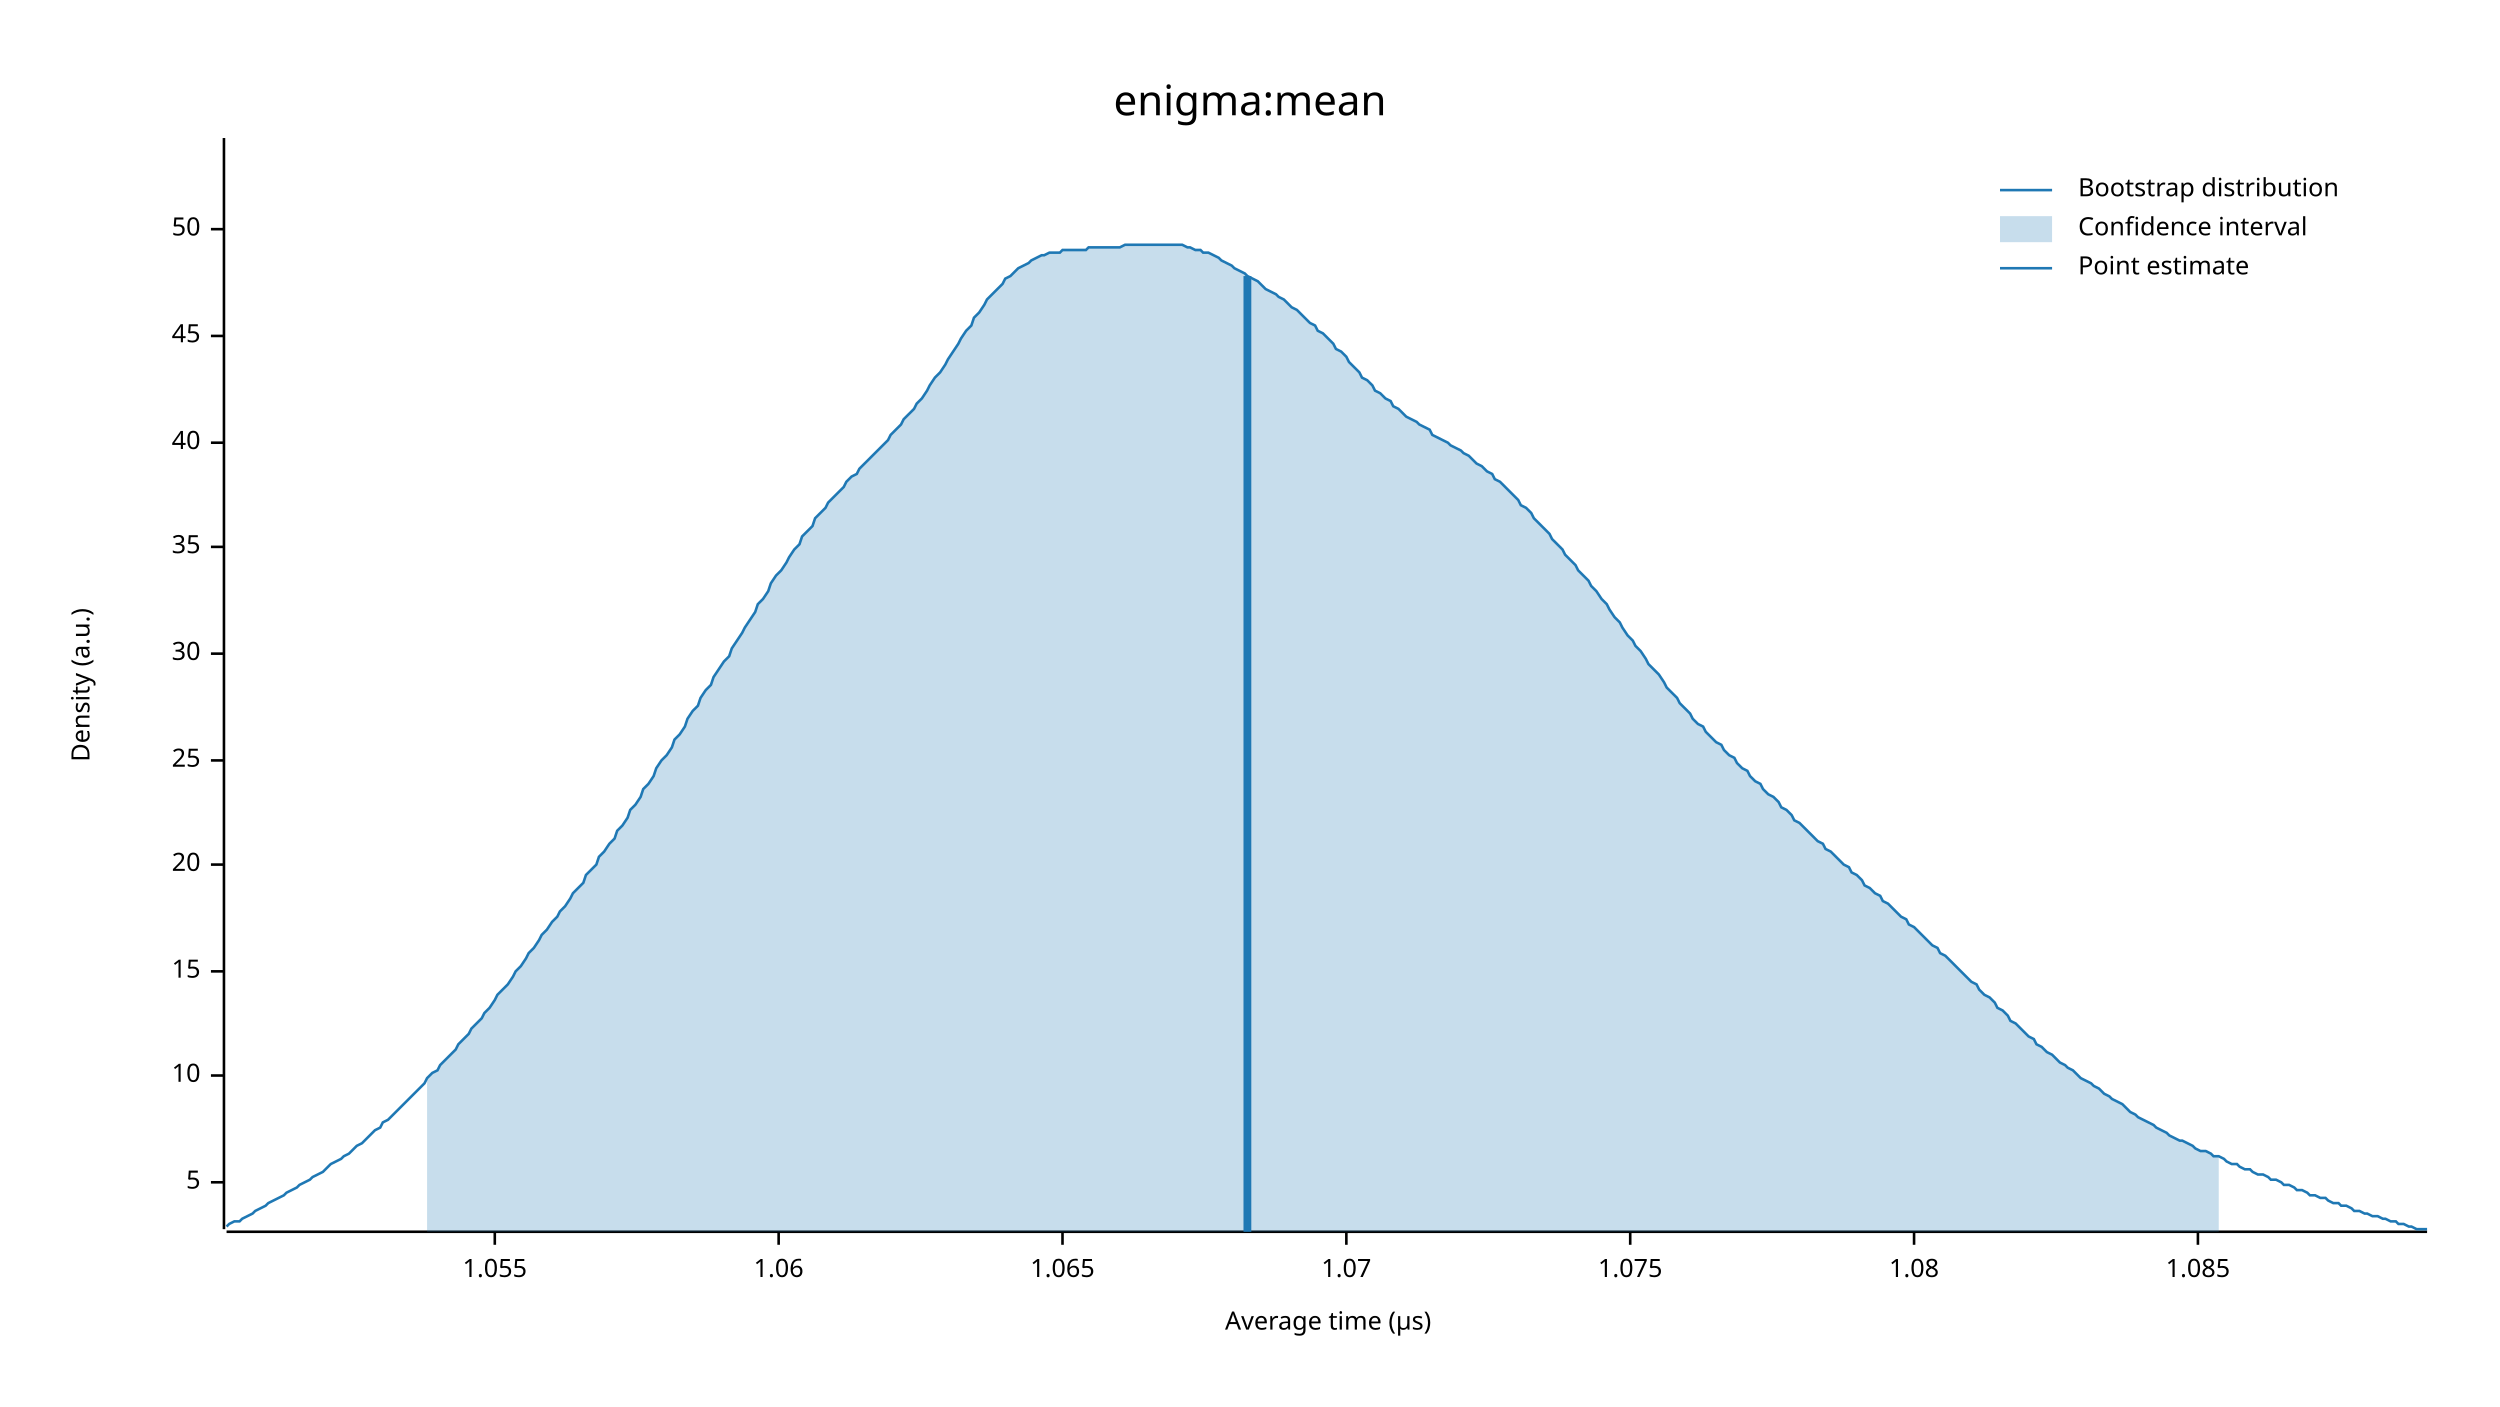
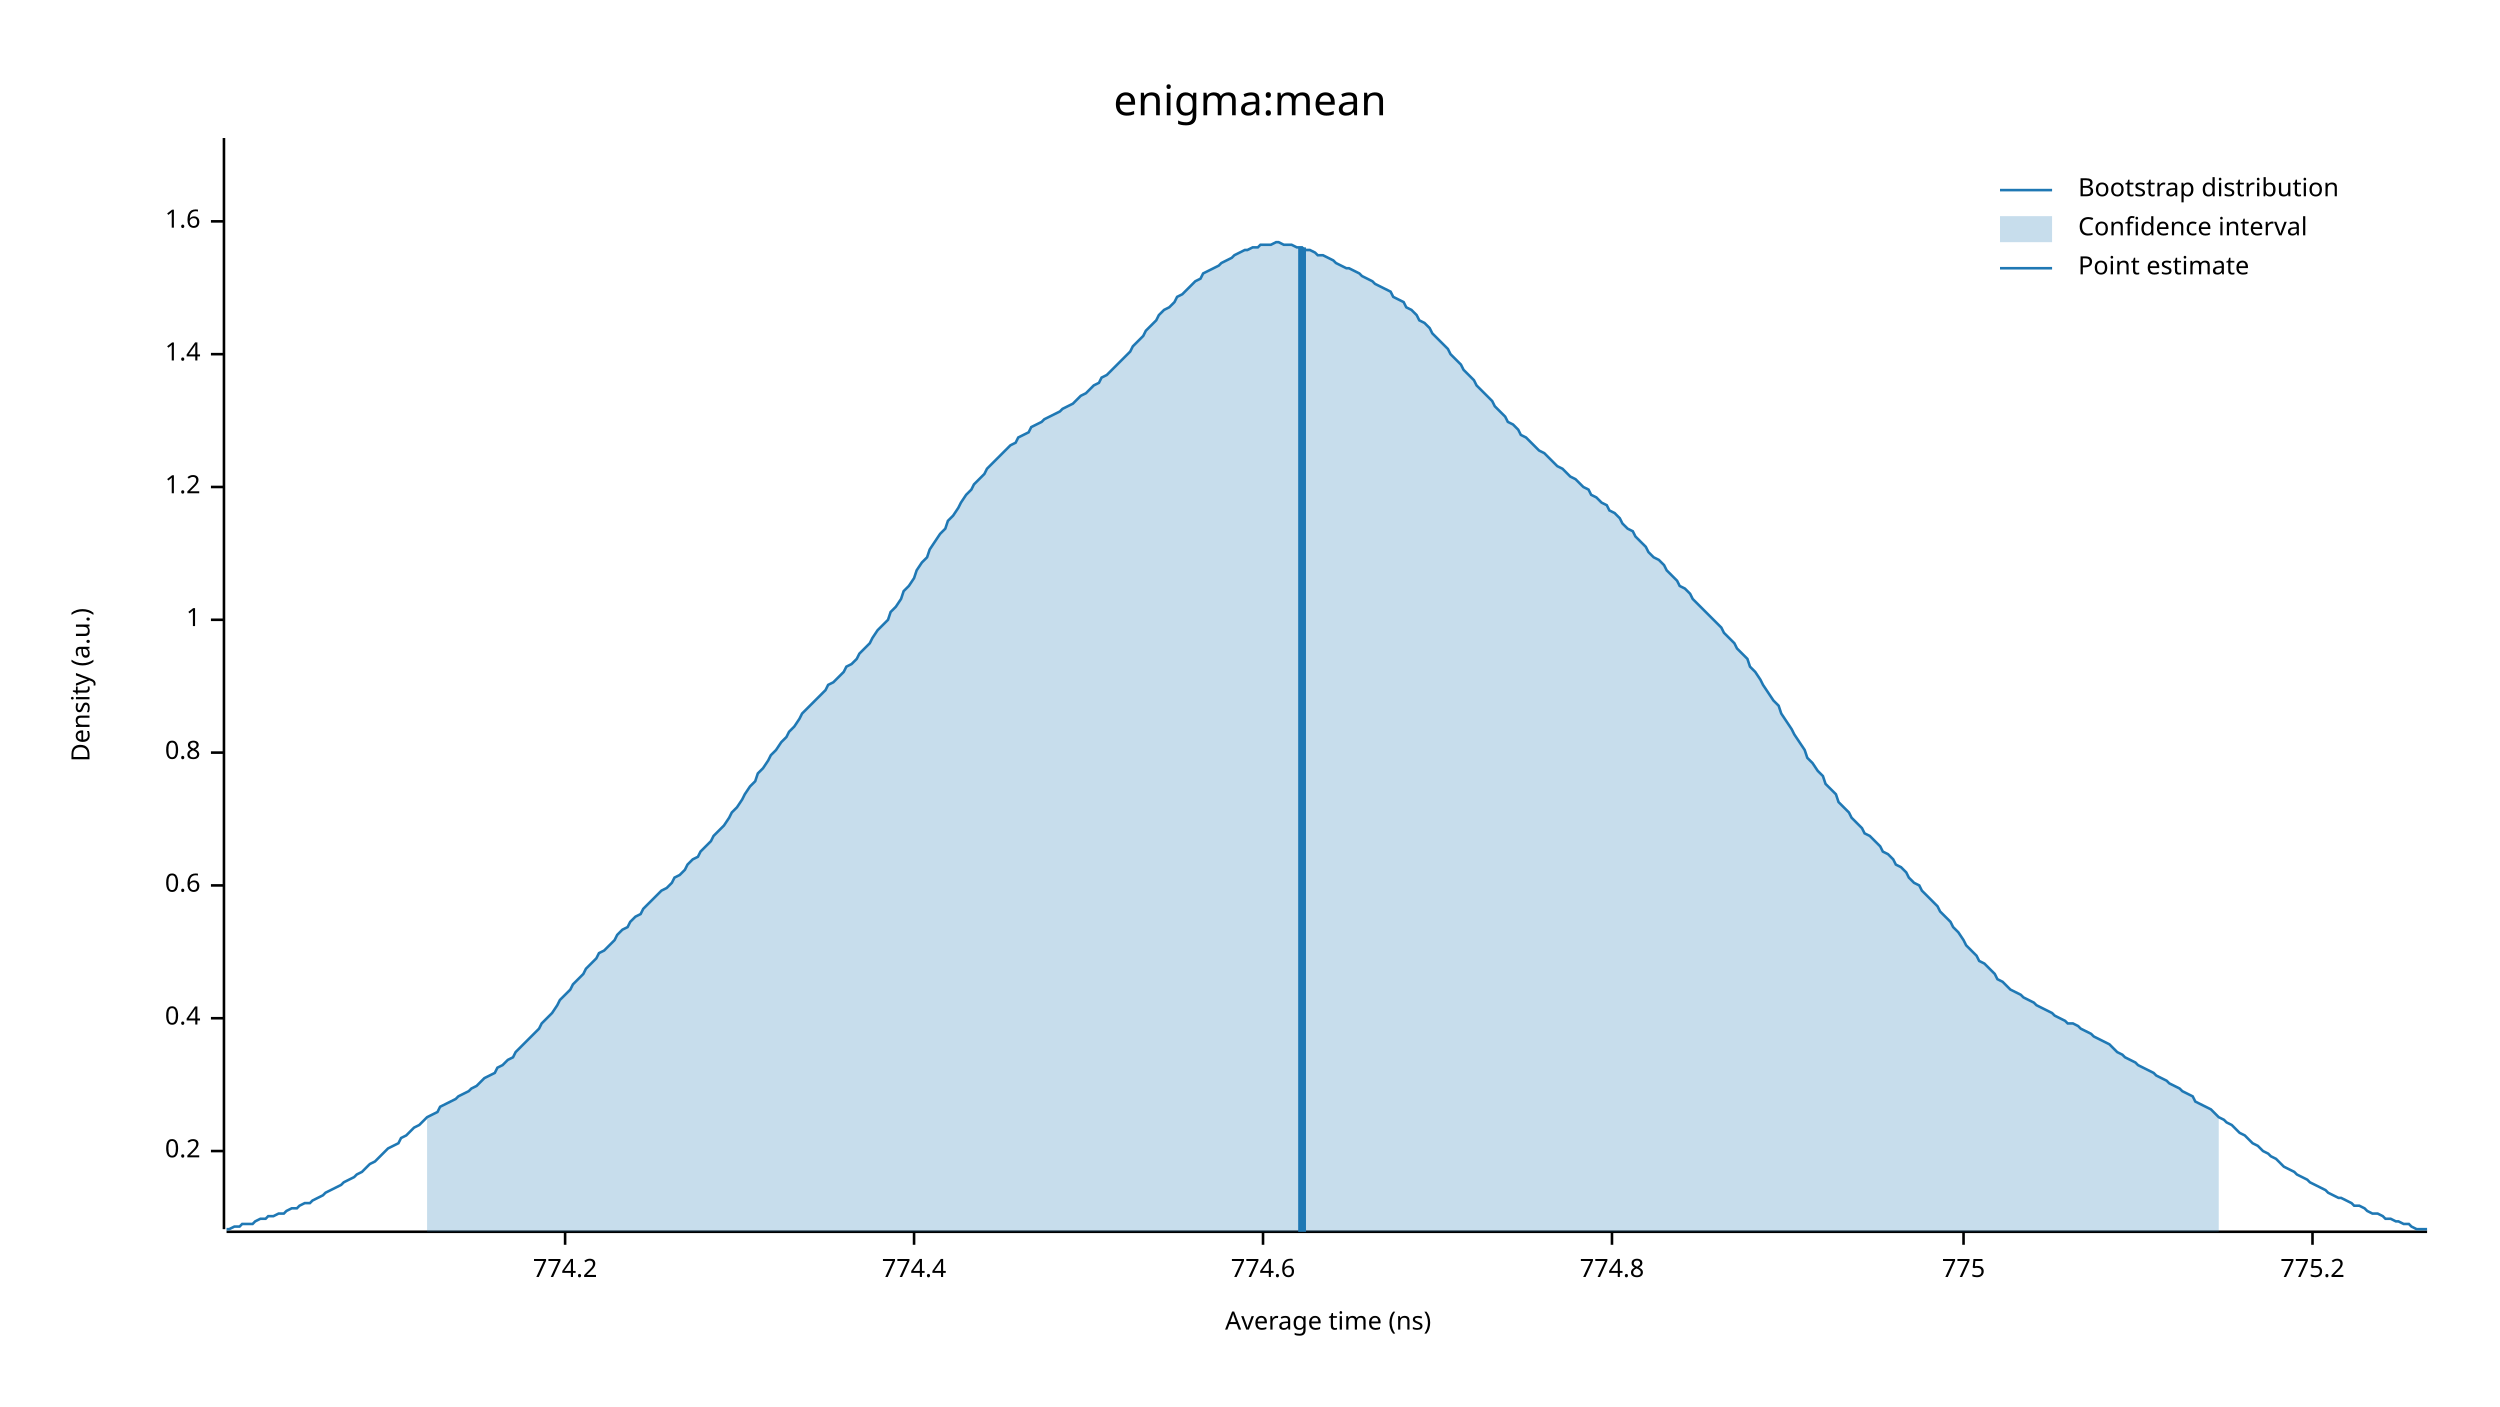
<svg xmlns="http://www.w3.org/2000/svg" width="960" height="540" viewBox="0 0 960 540">
  <text x="480" y="32" dy="0.76em" text-anchor="middle" font-family="sans-serif" font-size="16.129" opacity="1" fill="#000000">
enigma:mean
</text>
  <text x="27" y="263" dy="0.76em" text-anchor="middle" font-family="sans-serif" font-size="9.677" opacity="1" fill="#000000" transform="rotate(270, 27, 263)">
Density (a.u.)
</text>
  <text x="510" y="513" dy="-0.5ex" text-anchor="middle" font-family="sans-serif" font-size="9.677" opacity="1" fill="#000000">
- Average time (µs)
+ Average time (ns)
</text>
  <polyline fill="none" opacity="1" stroke="#000000" stroke-width="1" points="86,53 86,472 " />
-   <text x="77" y="454" dy="0.5ex" text-anchor="end" font-family="sans-serif" font-size="9.677" opacity="1" fill="#000000">
- 5
+   <text x="77" y="442" dy="0.5ex" text-anchor="end" font-family="sans-serif" font-size="9.677" opacity="1" fill="#000000">
+ 0.2
</text>
-   <polyline fill="none" opacity="1" stroke="#000000" stroke-width="1" points="81,454 86,454 " />
-   <text x="77" y="413" dy="0.5ex" text-anchor="end" font-family="sans-serif" font-size="9.677" opacity="1" fill="#000000">
- 10
+   <polyline fill="none" opacity="1" stroke="#000000" stroke-width="1" points="81,442 86,442 " />
+   <text x="77" y="391" dy="0.5ex" text-anchor="end" font-family="sans-serif" font-size="9.677" opacity="1" fill="#000000">
+ 0.4
</text>
-   <polyline fill="none" opacity="1" stroke="#000000" stroke-width="1" points="81,413 86,413 " />
-   <text x="77" y="373" dy="0.5ex" text-anchor="end" font-family="sans-serif" font-size="9.677" opacity="1" fill="#000000">
- 15
+   <polyline fill="none" opacity="1" stroke="#000000" stroke-width="1" points="81,391 86,391 " />
+   <text x="77" y="340" dy="0.5ex" text-anchor="end" font-family="sans-serif" font-size="9.677" opacity="1" fill="#000000">
+ 0.6
</text>
-   <polyline fill="none" opacity="1" stroke="#000000" stroke-width="1" points="81,373 86,373 " />
-   <text x="77" y="332" dy="0.5ex" text-anchor="end" font-family="sans-serif" font-size="9.677" opacity="1" fill="#000000">
- 20
+   <polyline fill="none" opacity="1" stroke="#000000" stroke-width="1" points="81,340 86,340 " />
+   <text x="77" y="289" dy="0.5ex" text-anchor="end" font-family="sans-serif" font-size="9.677" opacity="1" fill="#000000">
+ 0.8
</text>
-   <polyline fill="none" opacity="1" stroke="#000000" stroke-width="1" points="81,332 86,332 " />
-   <text x="77" y="292" dy="0.5ex" text-anchor="end" font-family="sans-serif" font-size="9.677" opacity="1" fill="#000000">
- 25
+   <polyline fill="none" opacity="1" stroke="#000000" stroke-width="1" points="81,289 86,289 " />
+   <text x="77" y="238" dy="0.5ex" text-anchor="end" font-family="sans-serif" font-size="9.677" opacity="1" fill="#000000">
+ 1
</text>
-   <polyline fill="none" opacity="1" stroke="#000000" stroke-width="1" points="81,292 86,292 " />
-   <text x="77" y="251" dy="0.5ex" text-anchor="end" font-family="sans-serif" font-size="9.677" opacity="1" fill="#000000">
- 30
+   <polyline fill="none" opacity="1" stroke="#000000" stroke-width="1" points="81,238 86,238 " />
+   <text x="77" y="187" dy="0.5ex" text-anchor="end" font-family="sans-serif" font-size="9.677" opacity="1" fill="#000000">
+ 1.2
</text>
-   <polyline fill="none" opacity="1" stroke="#000000" stroke-width="1" points="81,251 86,251 " />
-   <text x="77" y="210" dy="0.5ex" text-anchor="end" font-family="sans-serif" font-size="9.677" opacity="1" fill="#000000">
- 35
+   <polyline fill="none" opacity="1" stroke="#000000" stroke-width="1" points="81,187 86,187 " />
+   <text x="77" y="136" dy="0.5ex" text-anchor="end" font-family="sans-serif" font-size="9.677" opacity="1" fill="#000000">
+ 1.4
</text>
-   <polyline fill="none" opacity="1" stroke="#000000" stroke-width="1" points="81,210 86,210 " />
-   <text x="77" y="170" dy="0.5ex" text-anchor="end" font-family="sans-serif" font-size="9.677" opacity="1" fill="#000000">
- 40
+   <polyline fill="none" opacity="1" stroke="#000000" stroke-width="1" points="81,136 86,136 " />
+   <text x="77" y="85" dy="0.5ex" text-anchor="end" font-family="sans-serif" font-size="9.677" opacity="1" fill="#000000">
+ 1.6
</text>
-   <polyline fill="none" opacity="1" stroke="#000000" stroke-width="1" points="81,170 86,170 " />
-   <text x="77" y="129" dy="0.5ex" text-anchor="end" font-family="sans-serif" font-size="9.677" opacity="1" fill="#000000">
- 45
+   <polyline fill="none" opacity="1" stroke="#000000" stroke-width="1" points="81,85 86,85 " />
+   <polyline fill="none" opacity="1" stroke="#000000" stroke-width="1" points="87,473 932,473 " />
+   <text x="217" y="483" dy="0.76em" text-anchor="middle" font-family="sans-serif" font-size="9.677" opacity="1" fill="#000000">
+ 774.2
</text>
-   <polyline fill="none" opacity="1" stroke="#000000" stroke-width="1" points="81,129 86,129 " />
-   <text x="77" y="88" dy="0.5ex" text-anchor="end" font-family="sans-serif" font-size="9.677" opacity="1" fill="#000000">
- 50
+   <polyline fill="none" opacity="1" stroke="#000000" stroke-width="1" points="217,473 217,478 " />
+   <text x="351" y="483" dy="0.76em" text-anchor="middle" font-family="sans-serif" font-size="9.677" opacity="1" fill="#000000">
+ 774.4
</text>
-   <polyline fill="none" opacity="1" stroke="#000000" stroke-width="1" points="81,88 86,88 " />
-   <polyline fill="none" opacity="1" stroke="#000000" stroke-width="1" points="87,473 932,473 " />
-   <text x="190" y="483" dy="0.76em" text-anchor="middle" font-family="sans-serif" font-size="9.677" opacity="1" fill="#000000">
- 1.055
+   <polyline fill="none" opacity="1" stroke="#000000" stroke-width="1" points="351,473 351,478 " />
+   <text x="485" y="483" dy="0.76em" text-anchor="middle" font-family="sans-serif" font-size="9.677" opacity="1" fill="#000000">
+ 774.6
</text>
-   <polyline fill="none" opacity="1" stroke="#000000" stroke-width="1" points="190,473 190,478 " />
-   <text x="299" y="483" dy="0.76em" text-anchor="middle" font-family="sans-serif" font-size="9.677" opacity="1" fill="#000000">
- 1.06
+   <polyline fill="none" opacity="1" stroke="#000000" stroke-width="1" points="485,473 485,478 " />
+   <text x="619" y="483" dy="0.76em" text-anchor="middle" font-family="sans-serif" font-size="9.677" opacity="1" fill="#000000">
+ 774.8
</text>
-   <polyline fill="none" opacity="1" stroke="#000000" stroke-width="1" points="299,473 299,478 " />
-   <text x="408" y="483" dy="0.76em" text-anchor="middle" font-family="sans-serif" font-size="9.677" opacity="1" fill="#000000">
- 1.065
+   <polyline fill="none" opacity="1" stroke="#000000" stroke-width="1" points="619,473 619,478 " />
+   <text x="754" y="483" dy="0.76em" text-anchor="middle" font-family="sans-serif" font-size="9.677" opacity="1" fill="#000000">
+ 775
</text>
-   <polyline fill="none" opacity="1" stroke="#000000" stroke-width="1" points="408,473 408,478 " />
-   <text x="517" y="483" dy="0.76em" text-anchor="middle" font-family="sans-serif" font-size="9.677" opacity="1" fill="#000000">
- 1.07
+   <polyline fill="none" opacity="1" stroke="#000000" stroke-width="1" points="754,473 754,478 " />
+   <text x="888" y="483" dy="0.76em" text-anchor="middle" font-family="sans-serif" font-size="9.677" opacity="1" fill="#000000">
+ 775.2
</text>
-   <polyline fill="none" opacity="1" stroke="#000000" stroke-width="1" points="517,473 517,478 " />
-   <text x="626" y="483" dy="0.76em" text-anchor="middle" font-family="sans-serif" font-size="9.677" opacity="1" fill="#000000">
- 1.075
- </text>
-   <polyline fill="none" opacity="1" stroke="#000000" stroke-width="1" points="626,473 626,478 " />
-   <text x="735" y="483" dy="0.76em" text-anchor="middle" font-family="sans-serif" font-size="9.677" opacity="1" fill="#000000">
- 1.08
- </text>
-   <polyline fill="none" opacity="1" stroke="#000000" stroke-width="1" points="735,473 735,478 " />
-   <text x="844" y="483" dy="0.76em" text-anchor="middle" font-family="sans-serif" font-size="9.677" opacity="1" fill="#000000">
- 1.085
- </text>
-   <polyline fill="none" opacity="1" stroke="#000000" stroke-width="1" points="844,473 844,478 " />
-   <polyline fill="none" opacity="1" stroke="#1F78B4" stroke-width="1" points="87,471 88,470 90,469 92,469 93,468 95,467 97,466 98,465 100,464 102,463 103,462 105,461 107,460 109,459 110,458 112,457 114,456 115,455 117,454 119,453 120,452 122,451 124,450 125,449 127,447 129,446 131,445 132,444 134,443 136,441 137,440 139,439 141,437 142,436 144,434 146,433 147,431 149,430 151,428 153,426 154,425 156,423 158,421 159,420 161,418 163,416 164,414 166,412 168,411 169,409 171,407 173,405 175,403 176,401 178,399 180,397 181,395 183,393 185,391 186,389 188,387 190,384 191,382 193,380 195,378 197,375 198,373 200,371 202,368 203,366 205,364 207,361 208,359 210,357 212,354 214,352 215,350 217,348 219,345 220,343 222,341 224,339 225,336 227,334 229,332 230,329 232,327 234,324 236,322 237,319 239,317 241,314 242,311 244,309 246,306 247,303 249,301 251,298 252,295 254,292 256,290 258,287 259,284 261,282 263,279 264,276 266,273 268,271 269,268 271,265 273,263 274,260 276,257 278,254 280,252 281,249 283,246 285,243 286,241 288,238 290,235 291,232 293,230 295,227 296,224 298,221 300,219 302,216 303,214 305,211 307,209 308,206 310,204 312,202 313,199 315,197 317,195 318,193 320,191 322,189 324,187 325,185 327,183 329,182 330,180 332,178 334,176 335,175 337,173 339,171 341,169 342,167 344,165 346,163 347,161 349,159 351,157 352,155 354,153 356,150 357,148 359,145 361,143 363,140 364,138 366,135 368,132 369,130 371,127 373,125 374,122 376,120 378,117 379,115 381,113 383,111 385,109 386,107 388,106 390,104 391,103 393,102 395,101 396,100 398,99 400,98 401,98 403,97 405,97 407,97 408,96 410,96 412,96 413,96 415,96 417,96 418,95 420,95 422,95 423,95 425,95 427,95 429,95 430,95 432,94 434,94 435,94 437,94 439,94 440,94 442,94 444,94 445,94 447,94 449,94 451,94 452,94 454,94 456,95 457,95 459,96 461,96 462,97 464,97 466,98 468,99 469,100 471,101 473,102 474,103 476,104 478,105 479,106 481,107 483,108 484,109 486,111 488,112 490,113 491,114 493,115 495,117 496,118 498,119 500,121 501,122 503,124 505,125 506,127 508,128 510,130 512,132 513,134 515,135 517,137 518,139 520,141 522,143 523,145 525,146 527,148 528,150 530,151 532,153 534,154 535,156 537,157 539,159 540,160 542,161 544,162 545,163 547,164 549,165 550,167 552,168 554,169 556,170 557,171 559,172 561,173 562,174 564,175 566,177 567,178 569,179 571,181 573,182 574,184 576,185 578,187 579,188 581,190 583,192 584,194 586,195 588,197 589,199 591,201 593,203 595,205 596,207 598,209 600,211 601,213 603,215 605,217 606,219 608,221 610,223 611,225 613,227 615,230 617,232 618,234 620,237 622,239 623,241 625,244 627,246 628,248 630,250 632,253 633,255 635,257 637,259 639,262 640,264 642,266 644,268 645,270 647,272 649,274 650,276 652,278 654,279 655,281 657,283 659,285 661,286 662,288 664,290 666,291 667,293 669,295 671,296 672,298 674,300 676,301 677,303 679,305 681,306 683,308 684,310 686,311 688,313 689,315 691,316 693,318 694,319 696,321 698,323 700,324 701,326 703,327 705,329 706,330 708,332 710,333 711,335 713,336 715,338 716,340 718,341 720,343 722,344 723,346 725,347 727,349 728,350 730,352 732,353 733,355 735,356 737,358 738,359 740,361 742,363 744,364 745,366 747,367 749,369 750,370 752,372 754,374 755,375 757,377 759,378 760,380 762,382 764,383 766,385 767,387 769,388 771,390 772,392 774,393 776,395 777,396 779,398 781,399 782,401 784,402 786,404 788,405 789,406 791,408 793,409 794,410 796,411 798,413 799,414 801,415 803,416 804,417 806,418 808,420 810,421 811,422 813,423 815,424 816,425 818,427 820,428 821,429 823,430 825,431 827,432 828,433 830,434 832,435 833,436 835,437 837,438 838,438 840,439 842,440 843,441 845,442 847,442 849,443 850,444 852,444 854,445 855,446 857,447 859,447 860,448 862,449 864,449 865,450 867,451 869,451 871,452 872,453 874,453 876,454 877,455 879,455 881,456 882,457 884,457 886,458 887,459 889,459 891,460 893,460 894,461 896,462 898,462 899,463 901,463 903,464 904,465 906,465 908,466 909,466 911,467 913,467 915,468 916,468 918,469 920,469 921,470 923,470 925,471 926,471 928,472 930,472 932,472 " />
-   <polygon opacity="0.25" fill="#1F78B4" points="164,414 166,412 168,411 169,409 171,407 173,405 175,403 176,401 178,399 180,397 181,395 183,393 185,391 186,389 188,387 190,384 191,382 193,380 195,378 197,375 198,373 200,371 202,368 203,366 205,364 207,361 208,359 210,357 212,354 214,352 215,350 217,348 219,345 220,343 222,341 224,339 225,336 227,334 229,332 230,329 232,327 234,324 236,322 237,319 239,317 241,314 242,311 244,309 246,306 247,303 249,301 251,298 252,295 254,292 256,290 258,287 259,284 261,282 263,279 264,276 266,273 268,271 269,268 271,265 273,263 274,260 276,257 278,254 280,252 281,249 283,246 285,243 286,241 288,238 290,235 291,232 293,230 295,227 296,224 298,221 300,219 302,216 303,214 305,211 307,209 308,206 310,204 312,202 313,199 315,197 317,195 318,193 320,191 322,189 324,187 325,185 327,183 329,182 330,180 332,178 334,176 335,175 337,173 339,171 341,169 342,167 344,165 346,163 347,161 349,159 351,157 352,155 354,153 356,150 357,148 359,145 361,143 363,140 364,138 366,135 368,132 369,130 371,127 373,125 374,122 376,120 378,117 379,115 381,113 383,111 385,109 386,107 388,106 390,104 391,103 393,102 395,101 396,100 398,99 400,98 401,98 403,97 405,97 407,97 408,96 410,96 412,96 413,96 415,96 417,96 418,95 420,95 422,95 423,95 425,95 427,95 429,95 430,95 432,94 434,94 435,94 437,94 439,94 440,94 442,94 444,94 445,94 447,94 449,94 451,94 452,94 454,94 456,95 457,95 459,96 461,96 462,97 464,97 466,98 468,99 469,100 471,101 473,102 474,103 476,104 478,105 479,106 481,107 483,108 484,109 486,111 488,112 490,113 491,114 493,115 495,117 496,118 498,119 500,121 501,122 503,124 505,125 506,127 508,128 510,130 512,132 513,134 515,135 517,137 518,139 520,141 522,143 523,145 525,146 527,148 528,150 530,151 532,153 534,154 535,156 537,157 539,159 540,160 542,161 544,162 545,163 547,164 549,165 550,167 552,168 554,169 556,170 557,171 559,172 561,173 562,174 564,175 566,177 567,178 569,179 571,181 573,182 574,184 576,185 578,187 579,188 581,190 583,192 584,194 586,195 588,197 589,199 591,201 593,203 595,205 596,207 598,209 600,211 601,213 603,215 605,217 606,219 608,221 610,223 611,225 613,227 615,230 617,232 618,234 620,237 622,239 623,241 625,244 627,246 628,248 630,250 632,253 633,255 635,257 637,259 639,262 640,264 642,266 644,268 645,270 647,272 649,274 650,276 652,278 654,279 655,281 657,283 659,285 661,286 662,288 664,290 666,291 667,293 669,295 671,296 672,298 674,300 676,301 677,303 679,305 681,306 683,308 684,310 686,311 688,313 689,315 691,316 693,318 694,319 696,321 698,323 700,324 701,326 703,327 705,329 706,330 708,332 710,333 711,335 713,336 715,338 716,340 718,341 720,343 722,344 723,346 725,347 727,349 728,350 730,352 732,353 733,355 735,356 737,358 738,359 740,361 742,363 744,364 745,366 747,367 749,369 750,370 752,372 754,374 755,375 757,377 759,378 760,380 762,382 764,383 766,385 767,387 769,388 771,390 772,392 774,393 776,395 777,396 779,398 781,399 782,401 784,402 786,404 788,405 789,406 791,408 793,409 794,410 796,411 798,413 799,414 801,415 803,416 804,417 806,418 808,420 810,421 811,422 813,423 815,424 816,425 818,427 820,428 821,429 823,430 825,431 827,432 828,433 830,434 832,435 833,436 835,437 837,438 838,438 840,439 842,440 843,441 845,442 847,442 849,443 850,444 852,444 852,473 164,473 " />
-   <polyline fill="none" opacity="1" stroke="#1F78B4" stroke-width="3" points="479,473 479,106 " />
+   <polyline fill="none" opacity="1" stroke="#000000" stroke-width="1" points="888,473 888,478 " />
+   <polyline fill="none" opacity="1" stroke="#1F78B4" stroke-width="1" points="87,472 88,472 90,471 92,471 93,470 95,470 97,470 98,469 100,468 102,468 103,467 105,467 107,466 109,466 110,465 112,464 114,464 115,463 117,462 119,462 120,461 122,460 124,459 125,458 127,457 129,456 131,455 132,454 134,453 136,452 137,451 139,450 141,448 142,447 144,446 146,444 147,443 149,441 151,440 153,439 154,437 156,436 158,434 159,433 161,432 163,430 164,429 166,428 168,427 169,425 171,424 173,423 175,422 176,421 178,420 180,419 181,418 183,417 185,415 186,414 188,413 190,412 191,410 193,409 195,407 197,406 198,404 200,402 202,400 203,399 205,397 207,395 208,393 210,391 212,389 214,386 215,384 217,382 219,380 220,378 222,376 224,374 225,372 227,370 229,368 230,366 232,365 234,363 236,361 237,359 239,357 241,356 242,354 244,352 246,351 247,349 249,347 251,345 252,344 254,342 256,341 258,339 259,337 261,336 263,334 264,332 266,330 268,329 269,327 271,325 273,323 274,321 276,319 278,317 280,314 281,312 283,310 285,307 286,305 288,302 290,300 291,297 293,295 295,292 296,290 298,288 300,285 302,283 303,281 305,279 307,276 308,274 310,272 312,270 313,269 315,267 317,265 318,263 320,262 322,260 324,258 325,256 327,255 329,253 330,251 332,249 334,247 335,245 337,242 339,240 341,238 342,235 344,233 346,230 347,227 349,225 351,222 352,219 354,216 356,214 357,211 359,208 361,205 363,203 364,200 366,198 368,195 369,193 371,190 373,188 374,186 376,184 378,182 379,180 381,178 383,176 385,174 386,173 388,171 390,170 391,168 393,167 395,166 396,164 398,163 400,162 401,161 403,160 405,159 407,158 408,157 410,156 412,155 413,154 415,152 417,151 418,150 420,148 422,147 423,145 425,144 427,142 429,140 430,139 432,137 434,135 435,133 437,131 439,129 440,127 442,125 444,123 445,121 447,119 449,118 451,116 452,114 454,113 456,111 457,110 459,108 461,107 462,105 464,104 466,103 468,102 469,101 471,100 473,99 474,98 476,97 478,96 479,96 481,95 483,95 484,94 486,94 488,94 490,93 491,93 493,94 495,94 496,94 498,95 500,95 501,96 503,96 505,97 506,98 508,98 510,99 512,100 513,101 515,102 517,103 518,103 520,104 522,105 523,106 525,107 527,108 528,109 530,110 532,111 534,112 535,114 537,115 539,116 540,118 542,119 544,121 545,123 547,124 549,126 550,128 552,130 554,132 556,134 557,136 559,138 561,140 562,142 564,144 566,146 567,148 569,150 571,152 573,154 574,156 576,158 578,160 579,162 581,163 583,165 584,167 586,168 588,170 589,171 591,173 593,174 595,176 596,177 598,179 600,180 601,181 603,183 605,184 606,185 608,187 610,188 611,190 613,191 615,193 617,194 618,196 620,197 622,199 623,201 625,203 627,204 628,206 630,208 632,210 633,212 635,214 637,215 639,217 640,219 642,221 644,223 645,225 647,226 649,228 650,230 652,232 654,234 655,235 657,237 659,239 661,241 662,243 664,245 666,247 667,249 669,251 671,253 672,256 674,258 676,261 677,263 679,266 681,269 683,271 684,274 686,277 688,280 689,282 691,285 693,288 694,291 696,293 698,296 700,298 701,301 703,303 705,305 706,308 708,310 710,312 711,314 713,316 715,318 716,320 718,321 720,323 722,325 723,327 725,328 727,330 728,332 730,333 732,335 733,337 735,339 737,340 738,342 740,344 742,346 744,348 745,350 747,352 749,354 750,356 752,358 754,361 755,363 757,365 759,367 760,369 762,370 764,372 766,374 767,376 769,377 771,379 772,380 774,381 776,382 777,383 779,384 781,385 782,386 784,387 786,388 788,389 789,390 791,391 793,392 794,393 796,393 798,394 799,395 801,396 803,397 804,398 806,399 808,400 810,401 811,402 813,404 815,405 816,406 818,407 820,408 821,409 823,410 825,411 827,412 828,413 830,414 832,415 833,416 835,417 837,418 838,419 840,420 842,421 843,423 845,424 847,425 849,426 850,427 852,429 854,430 855,431 857,432 859,434 860,435 862,436 864,438 865,439 867,440 869,442 871,443 872,444 874,445 876,447 877,448 879,449 881,450 882,451 884,452 886,453 887,454 889,455 891,456 893,457 894,458 896,459 898,460 899,460 901,461 903,462 904,463 906,463 908,464 909,465 911,466 913,466 915,467 916,468 918,468 920,469 921,469 923,470 925,470 926,471 928,472 930,472 932,472 " />
+   <polygon opacity="0.25" fill="#1F78B4" points="164,429 166,428 168,427 169,425 171,424 173,423 175,422 176,421 178,420 180,419 181,418 183,417 185,415 186,414 188,413 190,412 191,410 193,409 195,407 197,406 198,404 200,402 202,400 203,399 205,397 207,395 208,393 210,391 212,389 214,386 215,384 217,382 219,380 220,378 222,376 224,374 225,372 227,370 229,368 230,366 232,365 234,363 236,361 237,359 239,357 241,356 242,354 244,352 246,351 247,349 249,347 251,345 252,344 254,342 256,341 258,339 259,337 261,336 263,334 264,332 266,330 268,329 269,327 271,325 273,323 274,321 276,319 278,317 280,314 281,312 283,310 285,307 286,305 288,302 290,300 291,297 293,295 295,292 296,290 298,288 300,285 302,283 303,281 305,279 307,276 308,274 310,272 312,270 313,269 315,267 317,265 318,263 320,262 322,260 324,258 325,256 327,255 329,253 330,251 332,249 334,247 335,245 337,242 339,240 341,238 342,235 344,233 346,230 347,227 349,225 351,222 352,219 354,216 356,214 357,211 359,208 361,205 363,203 364,200 366,198 368,195 369,193 371,190 373,188 374,186 376,184 378,182 379,180 381,178 383,176 385,174 386,173 388,171 390,170 391,168 393,167 395,166 396,164 398,163 400,162 401,161 403,160 405,159 407,158 408,157 410,156 412,155 413,154 415,152 417,151 418,150 420,148 422,147 423,145 425,144 427,142 429,140 430,139 432,137 434,135 435,133 437,131 439,129 440,127 442,125 444,123 445,121 447,119 449,118 451,116 452,114 454,113 456,111 457,110 459,108 461,107 462,105 464,104 466,103 468,102 469,101 471,100 473,99 474,98 476,97 478,96 479,96 481,95 483,95 484,94 486,94 488,94 490,93 491,93 493,94 495,94 496,94 498,95 500,95 501,96 503,96 505,97 506,98 508,98 510,99 512,100 513,101 515,102 517,103 518,103 520,104 522,105 523,106 525,107 527,108 528,109 530,110 532,111 534,112 535,114 537,115 539,116 540,118 542,119 544,121 545,123 547,124 549,126 550,128 552,130 554,132 556,134 557,136 559,138 561,140 562,142 564,144 566,146 567,148 569,150 571,152 573,154 574,156 576,158 578,160 579,162 581,163 583,165 584,167 586,168 588,170 589,171 591,173 593,174 595,176 596,177 598,179 600,180 601,181 603,183 605,184 606,185 608,187 610,188 611,190 613,191 615,193 617,194 618,196 620,197 622,199 623,201 625,203 627,204 628,206 630,208 632,210 633,212 635,214 637,215 639,217 640,219 642,221 644,223 645,225 647,226 649,228 650,230 652,232 654,234 655,235 657,237 659,239 661,241 662,243 664,245 666,247 667,249 669,251 671,253 672,256 674,258 676,261 677,263 679,266 681,269 683,271 684,274 686,277 688,280 689,282 691,285 693,288 694,291 696,293 698,296 700,298 701,301 703,303 705,305 706,308 708,310 710,312 711,314 713,316 715,318 716,320 718,321 720,323 722,325 723,327 725,328 727,330 728,332 730,333 732,335 733,337 735,339 737,340 738,342 740,344 742,346 744,348 745,350 747,352 749,354 750,356 752,358 754,361 755,363 757,365 759,367 760,369 762,370 764,372 766,374 767,376 769,377 771,379 772,380 774,381 776,382 777,383 779,384 781,385 782,386 784,387 786,388 788,389 789,390 791,391 793,392 794,393 796,393 798,394 799,395 801,396 803,397 804,398 806,399 808,400 810,401 811,402 813,404 815,405 816,406 818,407 820,408 821,409 823,410 825,411 827,412 828,413 830,414 832,415 833,416 835,417 837,418 838,419 840,420 842,421 843,423 845,424 847,425 849,426 850,427 852,429 852,473 164,473 " />
+   <polyline fill="none" opacity="1" stroke="#1F78B4" stroke-width="3" points="500,473 500,95 " />
  <text x="798" y="68" dy="0.76em" text-anchor="start" font-family="sans-serif" font-size="9.677" opacity="1" fill="#000000">
Bootstrap distribution
</text>
  <text x="798" y="83" dy="0.76em" text-anchor="start" font-family="sans-serif" font-size="9.677" opacity="1" fill="#000000">
Confidence interval
</text>
  <text x="798" y="98" dy="0.76em" text-anchor="start" font-family="sans-serif" font-size="9.677" opacity="1" fill="#000000">
Point estimate
</text>
  <polyline fill="none" opacity="1" stroke="#1F78B4" stroke-width="1" points="768,73 788,73 " />
  <rect x="768" y="83" width="20" height="10" opacity="0.25" fill="#1F78B4" stroke="none" />
  <polyline fill="none" opacity="1" stroke="#1F78B4" stroke-width="1" points="768,103 788,103 " />
</svg>
